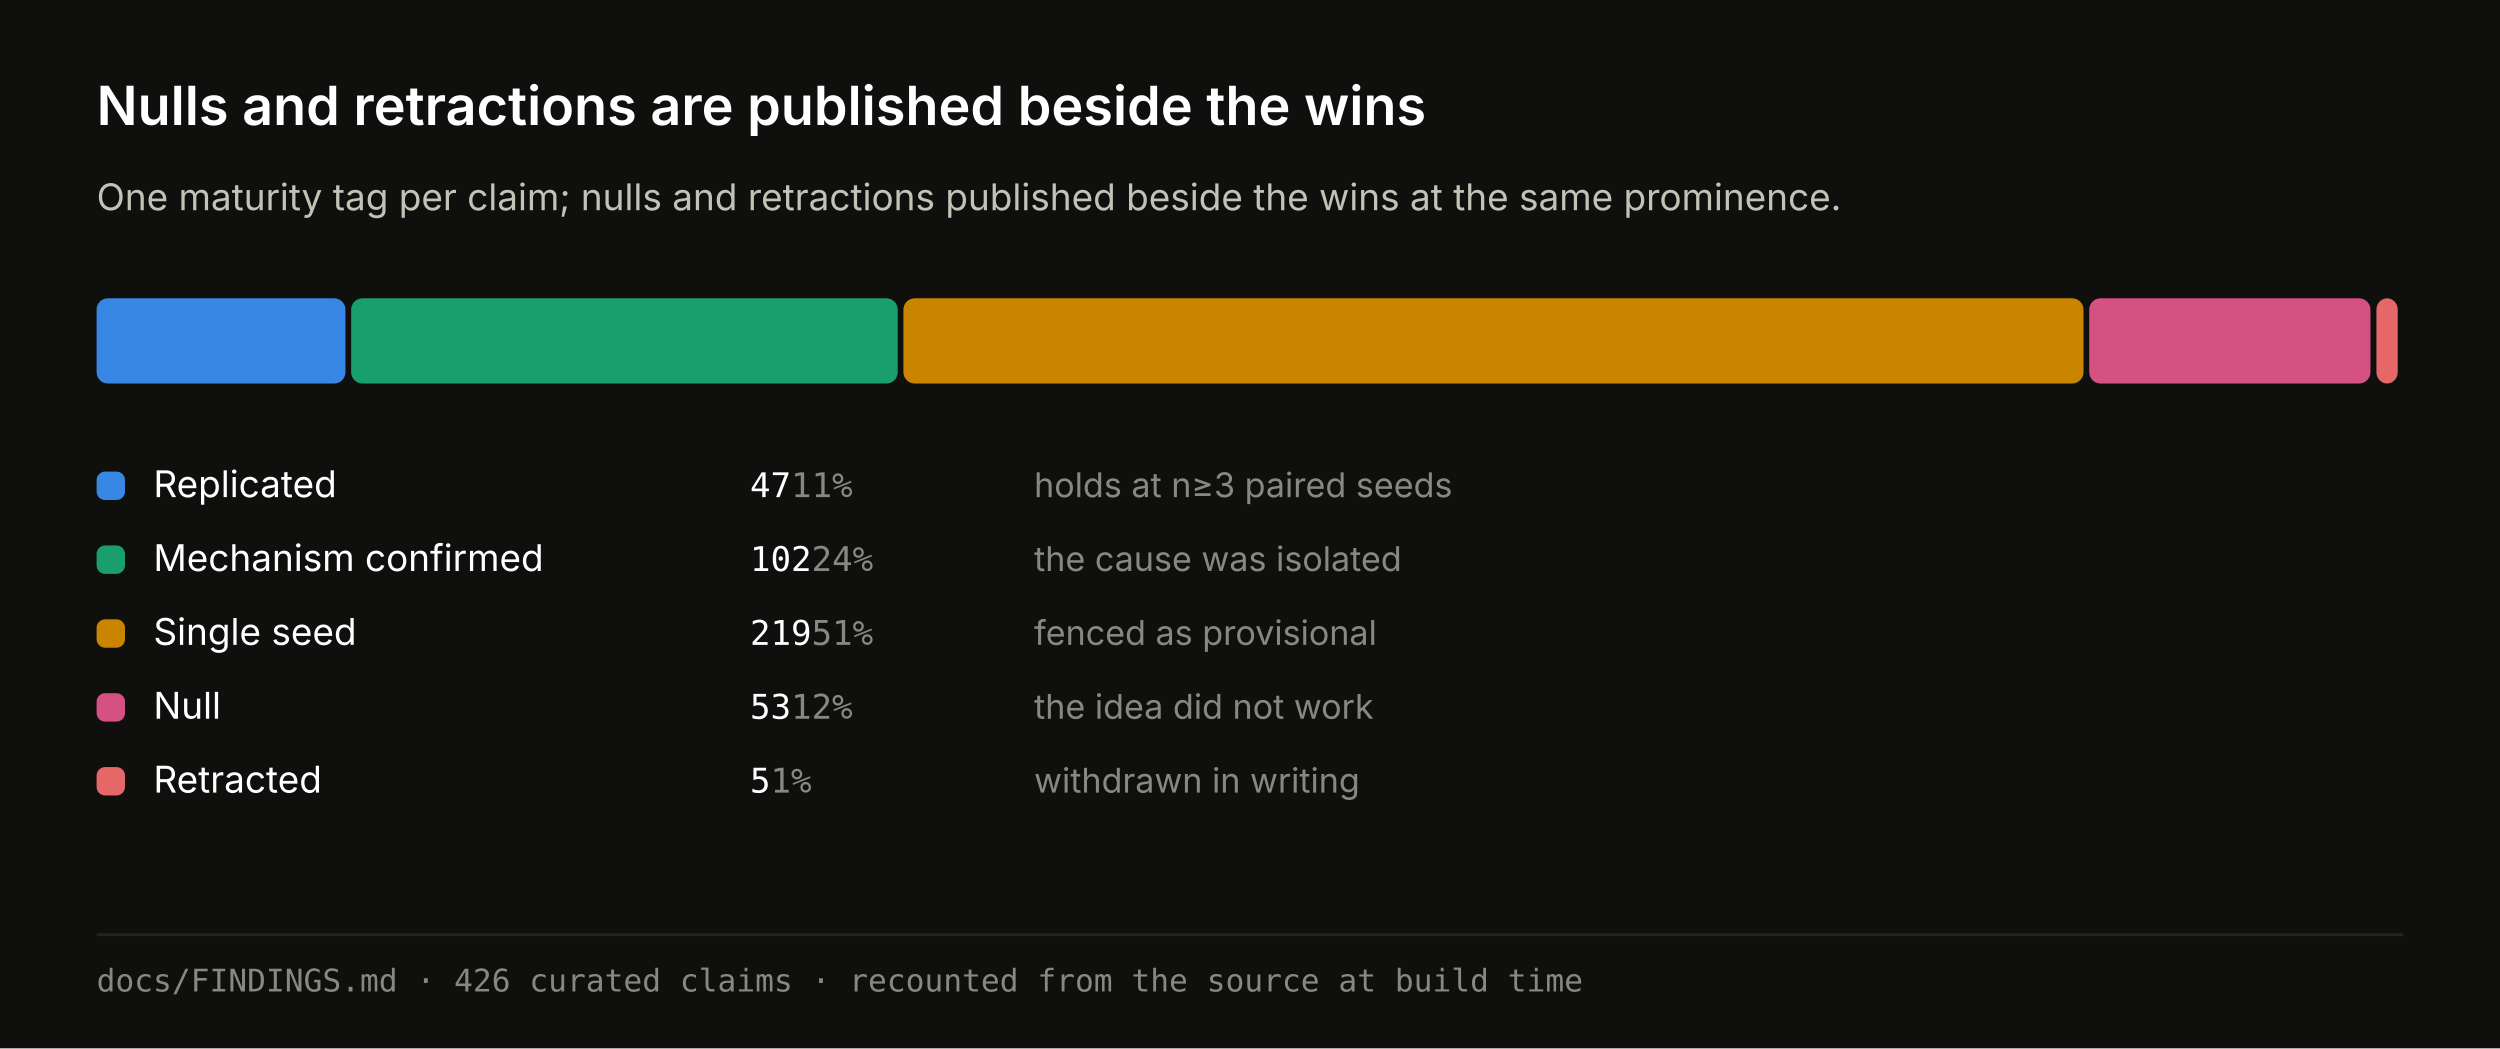
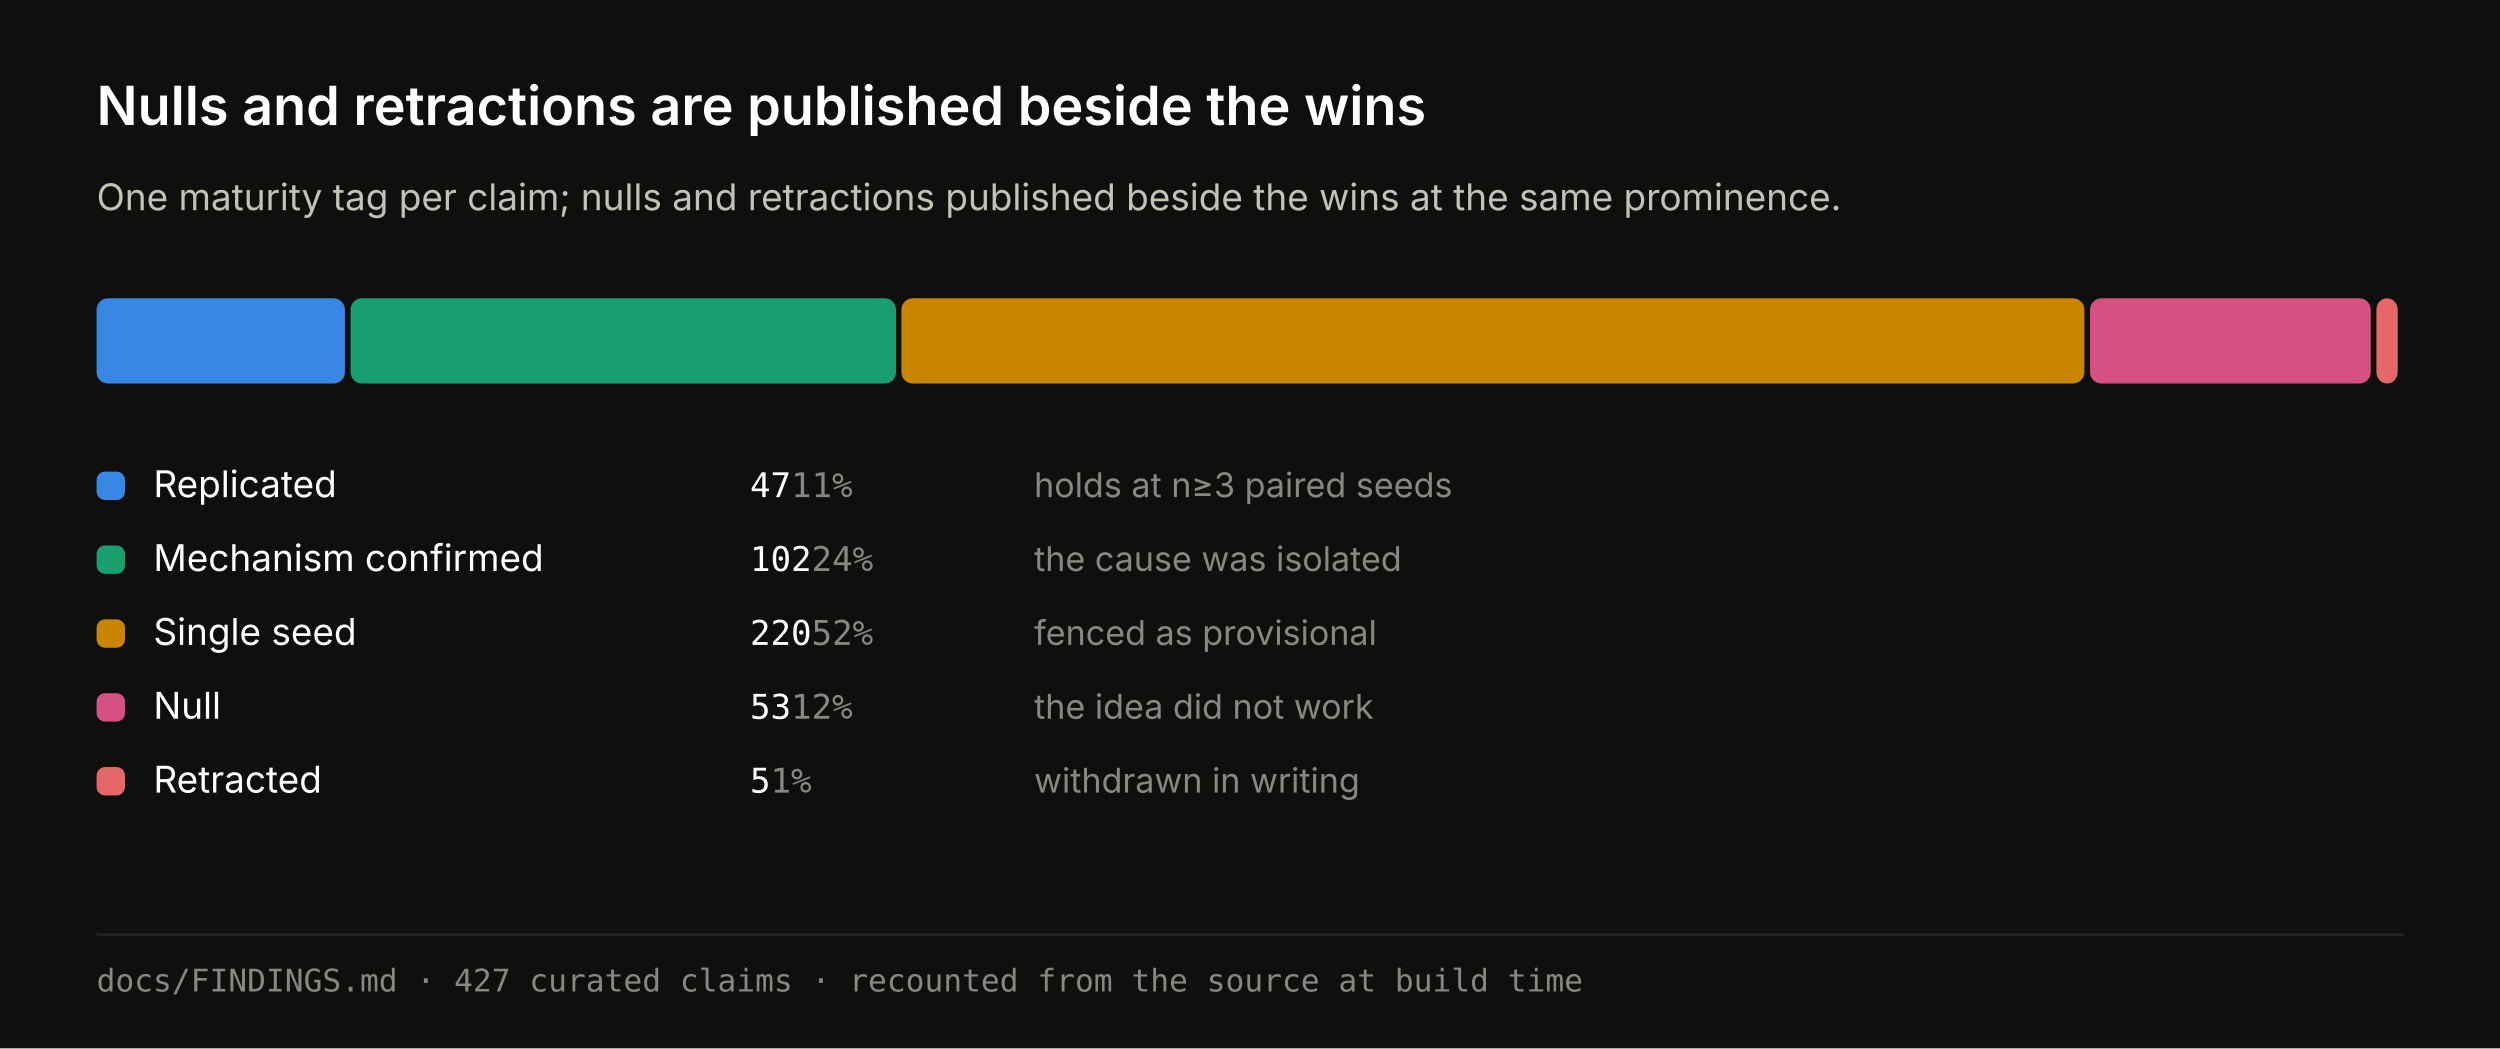
<svg xmlns="http://www.w3.org/2000/svg" width="880" height="369" viewBox="0 0 880 369" role="img">
  <rect width="880" height="369" fill="#0f0f0e" />
  <text x="34" y="44" font-family="Inter, -apple-system, BlinkMacSystemFont, 'Segoe UI', sans-serif" font-size="19" font-weight="600" fill="#ffffff">Nulls and retractions are published beside the wins</text>
  <text x="34" y="74" font-family="Inter, -apple-system, BlinkMacSystemFont, 'Segoe UI', sans-serif" font-size="13" fill="#c3c2b7">One maturity tag per claim; nulls and retractions published beside the wins at the same prominence.</text>
-   <rect x="34.0" y="105" width="87.6" height="30" rx="4" fill="#3987e5" />
-   <rect x="123.6" y="105" width="192.4" height="30" rx="4" fill="#199e70" />
-   <rect x="318.0" y="105" width="415.4" height="30" rx="4" fill="#c98500" />
-   <rect x="735.4" y="105" width="99.0" height="30" rx="4" fill="#d55181" />
+   <rect x="34.0" y="105" width="87.4" height="30" rx="4" fill="#3987e5" />
+   <rect x="123.4" y="105" width="192.0" height="30" rx="4" fill="#199e70" />
+   <rect x="317.3" y="105" width="416.4" height="30" rx="4" fill="#c98500" />
+   <rect x="735.7" y="105" width="98.8" height="30" rx="4" fill="#d55181" />
  <rect x="836.5" y="105" width="7.5" height="30" rx="4" fill="#e66767" />
  <rect x="34" y="166" width="10" height="10" rx="3" fill="#3987e5" />
  <text x="54" y="175" font-family="Inter, -apple-system, BlinkMacSystemFont, 'Segoe UI', sans-serif" font-size="13" fill="#ffffff">Replicated</text>
  <text x="264" y="175" font-family="'JetBrains Mono', ui-monospace, SFMono-Regular, Menlo, monospace" font-size="12" fill="#ffffff">47<tspan fill="#898781">  11%</tspan>
  </text>
  <text x="364" y="175" font-family="Inter, -apple-system, BlinkMacSystemFont, 'Segoe UI', sans-serif" font-size="12" fill="#898781">holds at n≥3 paired seeds</text>
  <rect x="34" y="192" width="10" height="10" rx="3" fill="#199e70" />
  <text x="54" y="201" font-family="Inter, -apple-system, BlinkMacSystemFont, 'Segoe UI', sans-serif" font-size="13" fill="#ffffff">Mechanism confirmed</text>
  <text x="264" y="201" font-family="'JetBrains Mono', ui-monospace, SFMono-Regular, Menlo, monospace" font-size="12" fill="#ffffff">102<tspan fill="#898781">  24%</tspan>
  </text>
  <text x="364" y="201" font-family="Inter, -apple-system, BlinkMacSystemFont, 'Segoe UI', sans-serif" font-size="12" fill="#898781">the cause was isolated</text>
  <rect x="34" y="218" width="10" height="10" rx="3" fill="#c98500" />
  <text x="54" y="227" font-family="Inter, -apple-system, BlinkMacSystemFont, 'Segoe UI', sans-serif" font-size="13" fill="#ffffff">Single seed</text>
-   <text x="264" y="227" font-family="'JetBrains Mono', ui-monospace, SFMono-Regular, Menlo, monospace" font-size="12" fill="#ffffff">219<tspan fill="#898781">  51%</tspan>
+   <text x="264" y="227" font-family="'JetBrains Mono', ui-monospace, SFMono-Regular, Menlo, monospace" font-size="12" fill="#ffffff">220<tspan fill="#898781">  52%</tspan>
  </text>
  <text x="364" y="227" font-family="Inter, -apple-system, BlinkMacSystemFont, 'Segoe UI', sans-serif" font-size="12" fill="#898781">fenced as provisional</text>
  <rect x="34" y="244" width="10" height="10" rx="3" fill="#d55181" />
  <text x="54" y="253" font-family="Inter, -apple-system, BlinkMacSystemFont, 'Segoe UI', sans-serif" font-size="13" fill="#ffffff">Null</text>
  <text x="264" y="253" font-family="'JetBrains Mono', ui-monospace, SFMono-Regular, Menlo, monospace" font-size="12" fill="#ffffff">53<tspan fill="#898781">  12%</tspan>
  </text>
  <text x="364" y="253" font-family="Inter, -apple-system, BlinkMacSystemFont, 'Segoe UI', sans-serif" font-size="12" fill="#898781">the idea did not work</text>
  <rect x="34" y="270" width="10" height="10" rx="3" fill="#e66767" />
  <text x="54" y="279" font-family="Inter, -apple-system, BlinkMacSystemFont, 'Segoe UI', sans-serif" font-size="13" fill="#ffffff">Retracted</text>
  <text x="264" y="279" font-family="'JetBrains Mono', ui-monospace, SFMono-Regular, Menlo, monospace" font-size="12" fill="#ffffff">5<tspan fill="#898781">  1%</tspan>
  </text>
  <text x="364" y="279" font-family="Inter, -apple-system, BlinkMacSystemFont, 'Segoe UI', sans-serif" font-size="12" fill="#898781">withdrawn in writing</text>
  <line x1="34" y1="329" x2="846" y2="329" stroke="#232321" stroke-width="1" />
-   <text x="34" y="349" font-family="'JetBrains Mono', ui-monospace, SFMono-Regular, Menlo, monospace" font-size="11" fill="#898781">docs/FINDINGS.md · 426 curated claims · recounted from the source at build time</text>
+   <text x="34" y="349" font-family="'JetBrains Mono', ui-monospace, SFMono-Regular, Menlo, monospace" font-size="11" fill="#898781">docs/FINDINGS.md · 427 curated claims · recounted from the source at build time</text>
</svg>
